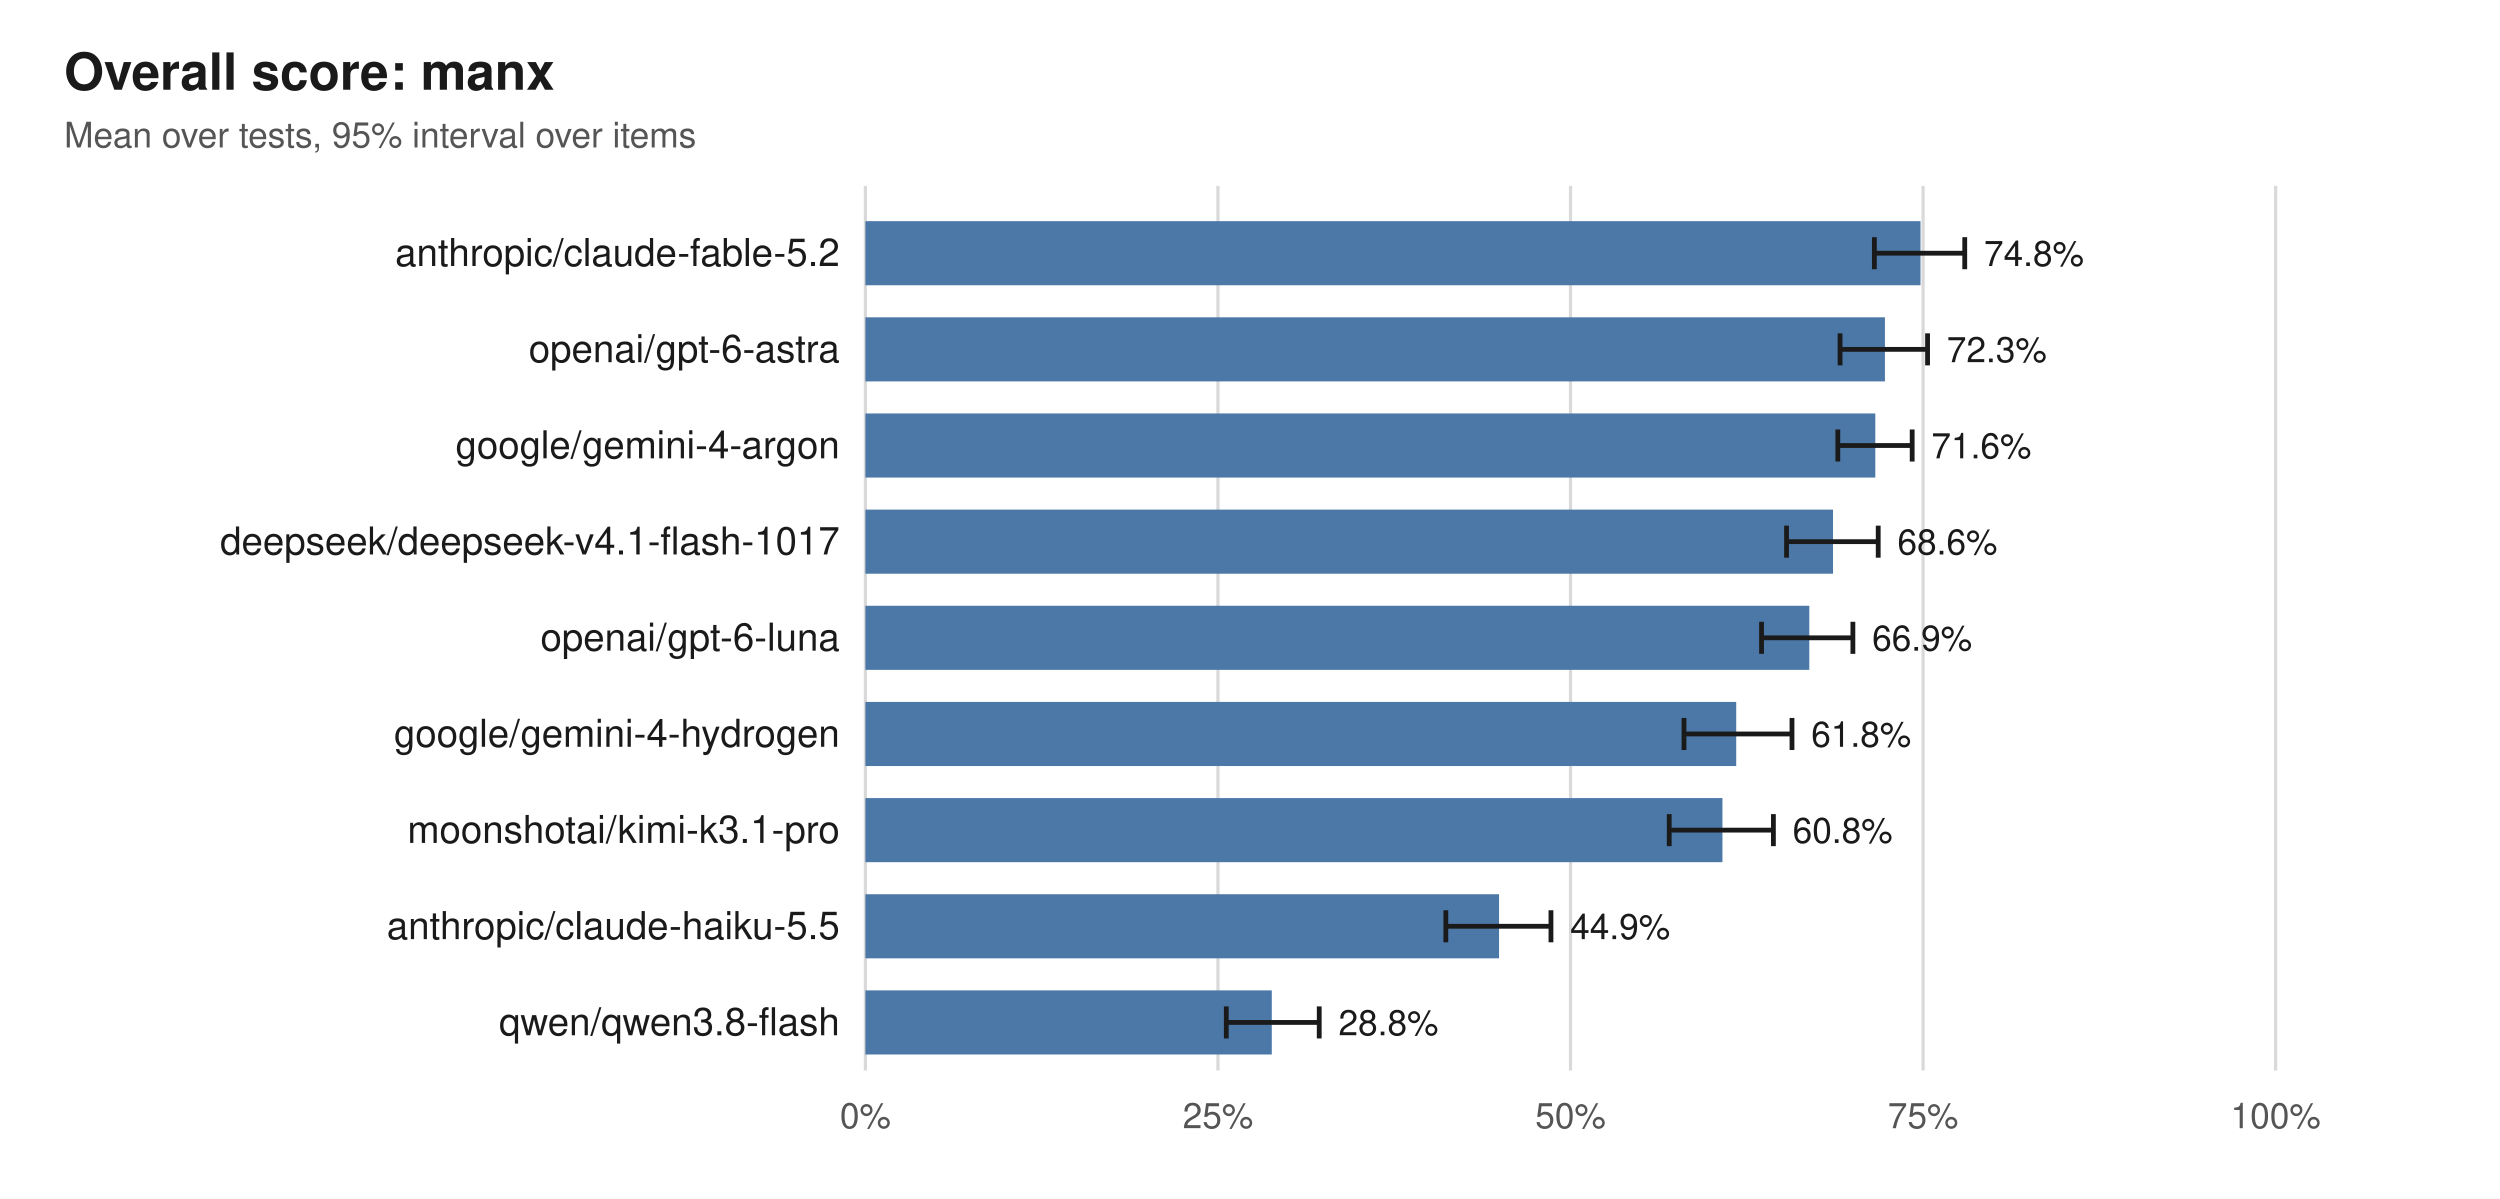
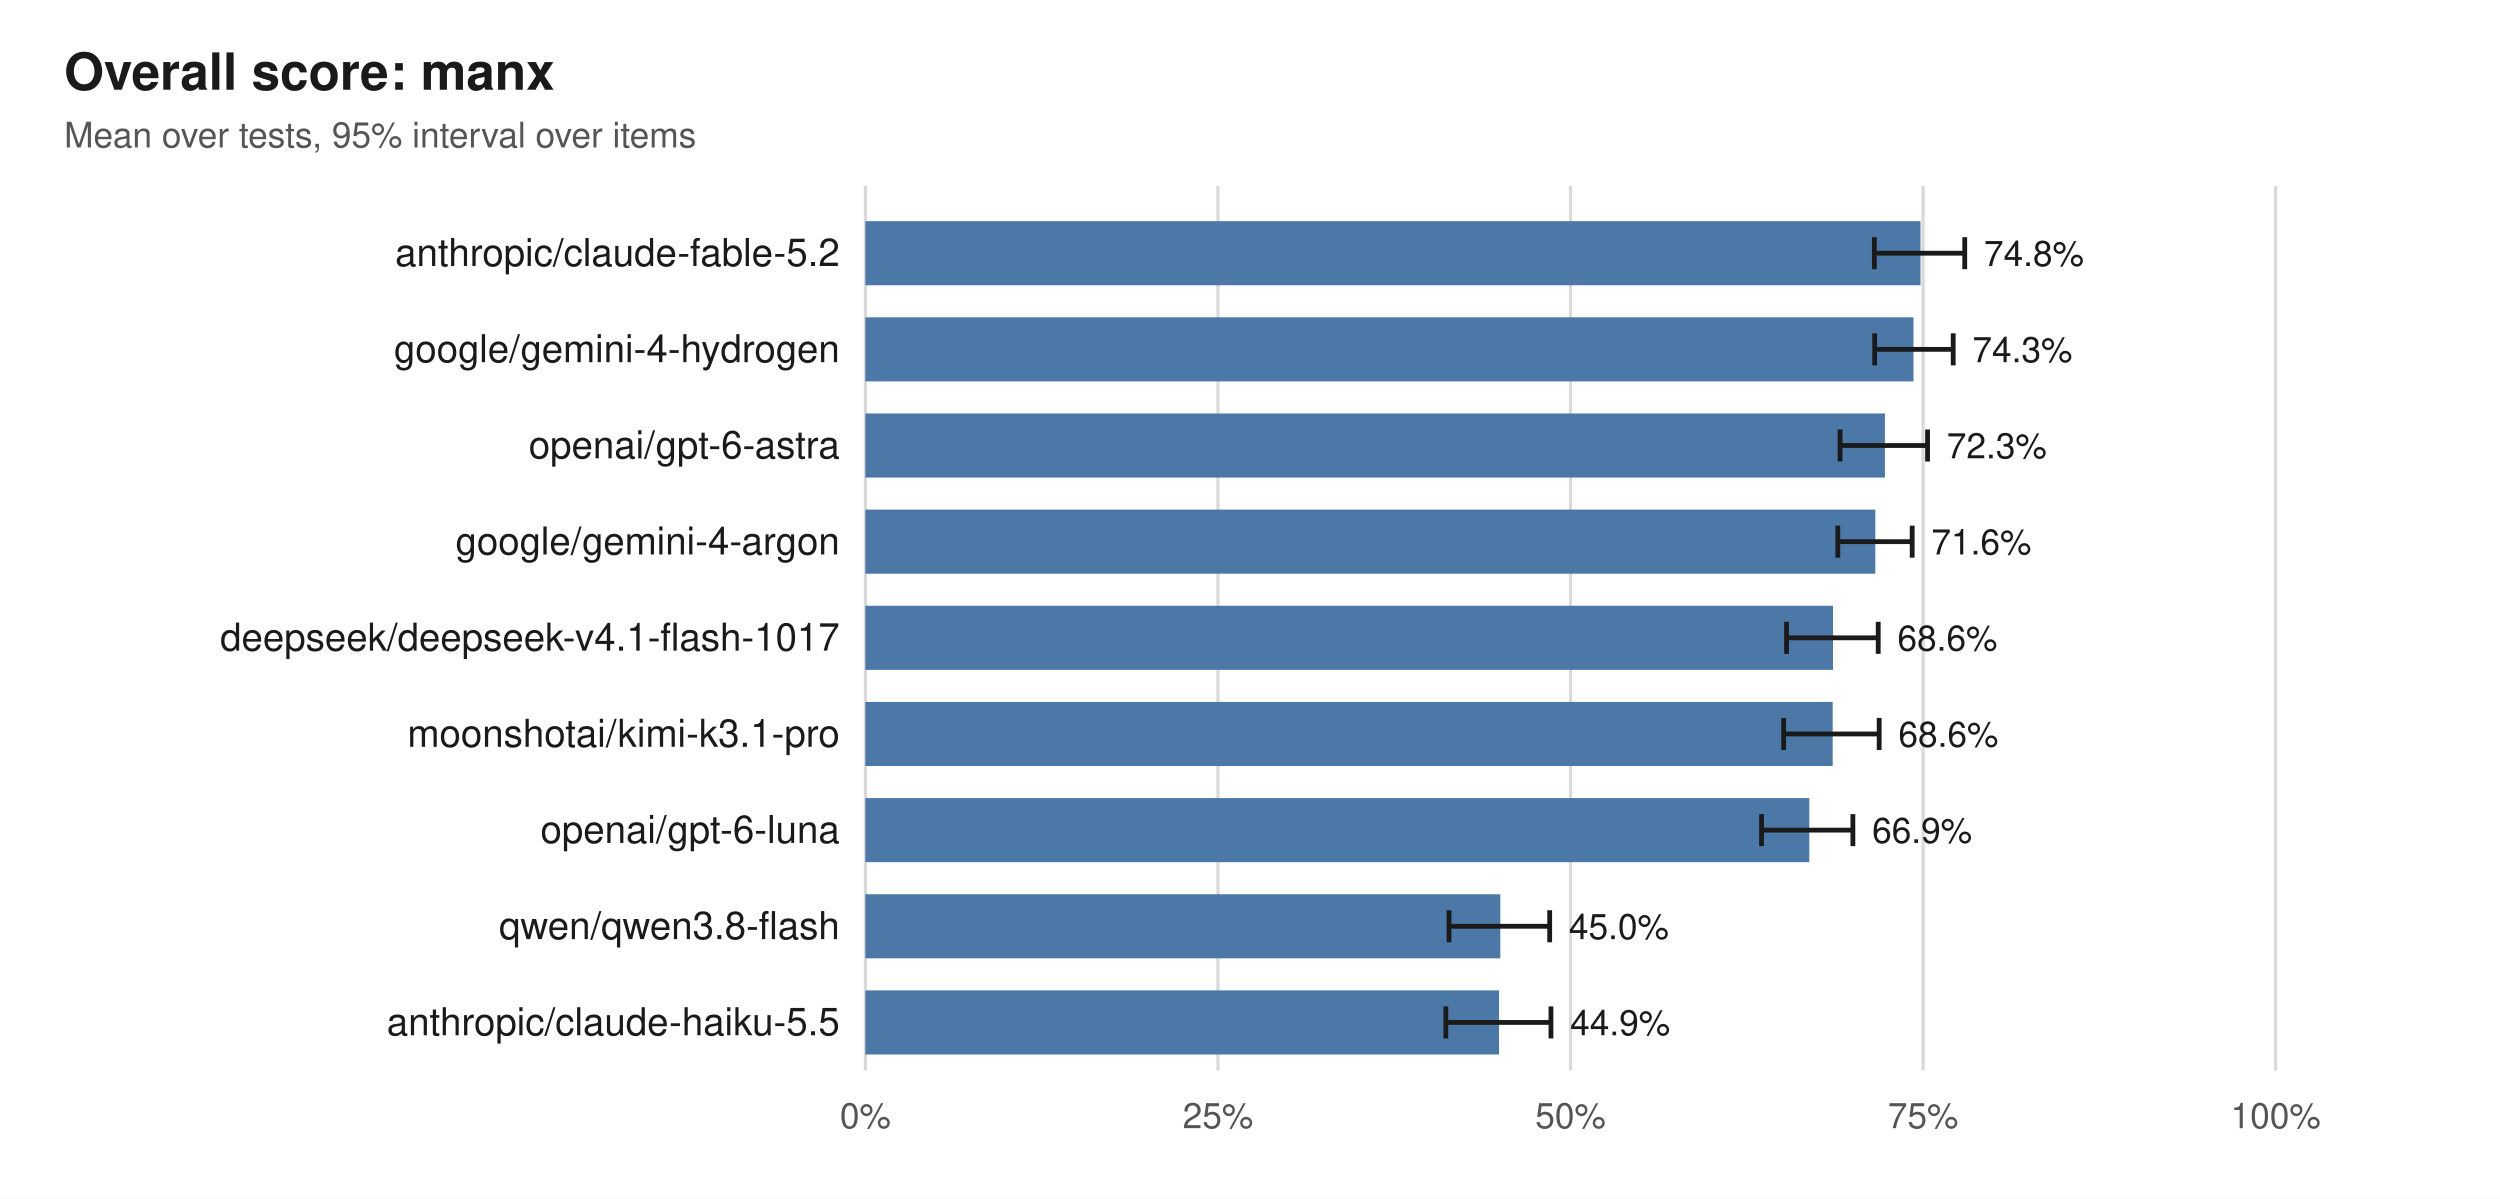
<svg xmlns="http://www.w3.org/2000/svg" width="780" height="374" viewBox="0 0 780 374" role="img">
  <rect x="0" y="0" width="780" height="374" fill="#ffffff" />
  <text x="20.0" y="28.0" font-size="16" text-anchor="start" fill="#1a1a1a" font-weight="bold" font-family="Helvetica, Arial, sans-serif">Overall score: manx</text>
  <text x="20.0" y="46.0" font-size="11" text-anchor="start" fill="#555555" font-weight="normal" font-family="Helvetica, Arial, sans-serif">Mean over tests, 95% interval over items</text>
  <line x1="270.0" y1="58" x2="270.0" y2="334" stroke="#d9d9d9" stroke-width="1" />
  <text x="270.0" y="352.0" font-size="11" text-anchor="middle" fill="#555555" font-weight="normal" font-family="Helvetica, Arial, sans-serif">0%</text>
  <line x1="380.0" y1="58" x2="380.0" y2="334" stroke="#d9d9d9" stroke-width="1" />
  <text x="380.0" y="352.0" font-size="11" text-anchor="middle" fill="#555555" font-weight="normal" font-family="Helvetica, Arial, sans-serif">25%</text>
  <line x1="490.0" y1="58" x2="490.0" y2="334" stroke="#d9d9d9" stroke-width="1" />
  <text x="490.0" y="352.0" font-size="11" text-anchor="middle" fill="#555555" font-weight="normal" font-family="Helvetica, Arial, sans-serif">50%</text>
  <line x1="600.0" y1="58" x2="600.0" y2="334" stroke="#d9d9d9" stroke-width="1" />
  <text x="600.0" y="352.0" font-size="11" text-anchor="middle" fill="#555555" font-weight="normal" font-family="Helvetica, Arial, sans-serif">75%</text>
  <line x1="710.0" y1="58" x2="710.0" y2="334" stroke="#d9d9d9" stroke-width="1" />
  <text x="710.0" y="352.0" font-size="11" text-anchor="middle" fill="#555555" font-weight="normal" font-family="Helvetica, Arial, sans-serif">100%</text>
  <text x="262.0" y="83.0" font-size="12" text-anchor="end" fill="#1a1a1a" font-weight="normal" font-family="Helvetica, Arial, sans-serif">anthropic/claude-fable-5.2</text>
  <rect x="270" y="69" width="329.2" height="20" fill="#4c78a8" />
  <line x1="584.8" y1="79.0" x2="613.0" y2="79.0" stroke="#1a1a1a" stroke-width="1.5" />
  <line x1="584.8" y1="74.0" x2="584.8" y2="84.0" stroke="#1a1a1a" stroke-width="1.5" />
  <line x1="613.0" y1="74.0" x2="613.0" y2="84.0" stroke="#1a1a1a" stroke-width="1.5" />
  <text x="619.0" y="83.0" font-size="11" text-anchor="start" fill="#1a1a1a" font-weight="normal" font-family="Helvetica, Arial, sans-serif">74.8%</text>
-   <text x="262.0" y="113.0" font-size="12" text-anchor="end" fill="#1a1a1a" font-weight="normal" font-family="Helvetica, Arial, sans-serif">openai/gpt-6-astra</text>
-   <rect x="270" y="99" width="318.1" height="20" fill="#4c78a8" />
-   <line x1="574.1" y1="109.0" x2="601.4" y2="109.0" stroke="#1a1a1a" stroke-width="1.5" />
-   <line x1="574.1" y1="104.0" x2="574.1" y2="114.0" stroke="#1a1a1a" stroke-width="1.5" />
-   <line x1="601.4" y1="104.0" x2="601.4" y2="114.0" stroke="#1a1a1a" stroke-width="1.5" />
-   <text x="607.4" y="113.0" font-size="11" text-anchor="start" fill="#1a1a1a" font-weight="normal" font-family="Helvetica, Arial, sans-serif">72.3%</text>
-   <text x="262.0" y="143.0" font-size="12" text-anchor="end" fill="#1a1a1a" font-weight="normal" font-family="Helvetica, Arial, sans-serif">google/gemini-4-argon</text>
-   <rect x="270" y="129" width="315.1" height="20" fill="#4c78a8" />
-   <line x1="573.4" y1="139.0" x2="596.6" y2="139.0" stroke="#1a1a1a" stroke-width="1.5" />
-   <line x1="573.4" y1="134.0" x2="573.4" y2="144.0" stroke="#1a1a1a" stroke-width="1.5" />
-   <line x1="596.6" y1="134.0" x2="596.6" y2="144.0" stroke="#1a1a1a" stroke-width="1.5" />
-   <text x="602.6" y="143.0" font-size="11" text-anchor="start" fill="#1a1a1a" font-weight="normal" font-family="Helvetica, Arial, sans-serif">71.6%</text>
-   <text x="262.0" y="173.0" font-size="12" text-anchor="end" fill="#1a1a1a" font-weight="normal" font-family="Helvetica, Arial, sans-serif">deepseek/deepseek-v4.1-flash-1017</text>
-   <rect x="270" y="159" width="301.9" height="20" fill="#4c78a8" />
-   <line x1="557.4" y1="169.0" x2="586.0" y2="169.0" stroke="#1a1a1a" stroke-width="1.5" />
-   <line x1="557.4" y1="164.0" x2="557.4" y2="174.0" stroke="#1a1a1a" stroke-width="1.5" />
-   <line x1="586.0" y1="164.0" x2="586.0" y2="174.0" stroke="#1a1a1a" stroke-width="1.5" />
-   <text x="592.0" y="173.0" font-size="11" text-anchor="start" fill="#1a1a1a" font-weight="normal" font-family="Helvetica, Arial, sans-serif">68.6%</text>
-   <text x="262.0" y="203.0" font-size="12" text-anchor="end" fill="#1a1a1a" font-weight="normal" font-family="Helvetica, Arial, sans-serif">openai/gpt-6-luna</text>
-   <rect x="270" y="189" width="294.5" height="20" fill="#4c78a8" />
-   <line x1="549.6" y1="199.0" x2="578.1" y2="199.0" stroke="#1a1a1a" stroke-width="1.5" />
-   <line x1="549.6" y1="194.0" x2="549.6" y2="204.0" stroke="#1a1a1a" stroke-width="1.5" />
-   <line x1="578.1" y1="194.0" x2="578.1" y2="204.0" stroke="#1a1a1a" stroke-width="1.5" />
-   <text x="584.1" y="203.0" font-size="11" text-anchor="start" fill="#1a1a1a" font-weight="normal" font-family="Helvetica, Arial, sans-serif">66.9%</text>
-   <text x="262.0" y="233.0" font-size="12" text-anchor="end" fill="#1a1a1a" font-weight="normal" font-family="Helvetica, Arial, sans-serif">google/gemini-4-hydrogen</text>
-   <rect x="270" y="219" width="271.7" height="20" fill="#4c78a8" />
-   <line x1="525.4" y1="229.0" x2="559.1" y2="229.0" stroke="#1a1a1a" stroke-width="1.5" />
-   <line x1="525.4" y1="224.0" x2="525.4" y2="234.0" stroke="#1a1a1a" stroke-width="1.5" />
-   <line x1="559.1" y1="224.0" x2="559.1" y2="234.0" stroke="#1a1a1a" stroke-width="1.5" />
-   <text x="565.1" y="233.0" font-size="11" text-anchor="start" fill="#1a1a1a" font-weight="normal" font-family="Helvetica, Arial, sans-serif">61.8%</text>
-   <text x="262.0" y="263.0" font-size="12" text-anchor="end" fill="#1a1a1a" font-weight="normal" font-family="Helvetica, Arial, sans-serif">moonshotai/kimi-k3.1-pro</text>
-   <rect x="270" y="249" width="267.4" height="20" fill="#4c78a8" />
-   <line x1="520.8" y1="259.0" x2="553.3" y2="259.0" stroke="#1a1a1a" stroke-width="1.5" />
-   <line x1="520.8" y1="254.0" x2="520.8" y2="264.0" stroke="#1a1a1a" stroke-width="1.5" />
-   <line x1="553.3" y1="254.0" x2="553.3" y2="264.0" stroke="#1a1a1a" stroke-width="1.5" />
-   <text x="559.3" y="263.0" font-size="11" text-anchor="start" fill="#1a1a1a" font-weight="normal" font-family="Helvetica, Arial, sans-serif">60.8%</text>
-   <text x="262.0" y="293.0" font-size="12" text-anchor="end" fill="#1a1a1a" font-weight="normal" font-family="Helvetica, Arial, sans-serif">anthropic/claude-haiku-5.5</text>
-   <rect x="270" y="279" width="197.7" height="20" fill="#4c78a8" />
-   <line x1="451.1" y1="289.0" x2="483.9" y2="289.0" stroke="#1a1a1a" stroke-width="1.5" />
-   <line x1="451.1" y1="284.0" x2="451.1" y2="294.0" stroke="#1a1a1a" stroke-width="1.5" />
-   <line x1="483.9" y1="284.0" x2="483.9" y2="294.0" stroke="#1a1a1a" stroke-width="1.5" />
-   <text x="489.9" y="293.0" font-size="11" text-anchor="start" fill="#1a1a1a" font-weight="normal" font-family="Helvetica, Arial, sans-serif">44.9%</text>
-   <text x="262.0" y="323.0" font-size="12" text-anchor="end" fill="#1a1a1a" font-weight="normal" font-family="Helvetica, Arial, sans-serif">qwen/qwen3.8-flash</text>
-   <rect x="270" y="309" width="126.8" height="20" fill="#4c78a8" />
-   <line x1="382.6" y1="319.0" x2="411.6" y2="319.0" stroke="#1a1a1a" stroke-width="1.5" />
-   <line x1="382.6" y1="314.0" x2="382.6" y2="324.0" stroke="#1a1a1a" stroke-width="1.5" />
-   <line x1="411.6" y1="314.0" x2="411.6" y2="324.0" stroke="#1a1a1a" stroke-width="1.5" />
-   <text x="417.6" y="323.0" font-size="11" text-anchor="start" fill="#1a1a1a" font-weight="normal" font-family="Helvetica, Arial, sans-serif">28.8%</text>
+   <text x="262.0" y="113.0" font-size="12" text-anchor="end" fill="#1a1a1a" font-weight="normal" font-family="Helvetica, Arial, sans-serif">google/gemini-4-hydrogen</text>
+   <rect x="270" y="99" width="327.0" height="20" fill="#4c78a8" />
+   <line x1="584.9" y1="109.0" x2="609.4" y2="109.0" stroke="#1a1a1a" stroke-width="1.5" />
+   <line x1="584.9" y1="104.0" x2="584.9" y2="114.0" stroke="#1a1a1a" stroke-width="1.5" />
+   <line x1="609.4" y1="104.0" x2="609.4" y2="114.0" stroke="#1a1a1a" stroke-width="1.5" />
+   <text x="615.4" y="113.0" font-size="11" text-anchor="start" fill="#1a1a1a" font-weight="normal" font-family="Helvetica, Arial, sans-serif">74.3%</text>
+   <text x="262.0" y="143.0" font-size="12" text-anchor="end" fill="#1a1a1a" font-weight="normal" font-family="Helvetica, Arial, sans-serif">openai/gpt-6-astra</text>
+   <rect x="270" y="129" width="318.1" height="20" fill="#4c78a8" />
+   <line x1="574.1" y1="139.0" x2="601.4" y2="139.0" stroke="#1a1a1a" stroke-width="1.5" />
+   <line x1="574.1" y1="134.0" x2="574.1" y2="144.0" stroke="#1a1a1a" stroke-width="1.5" />
+   <line x1="601.4" y1="134.0" x2="601.4" y2="144.0" stroke="#1a1a1a" stroke-width="1.5" />
+   <text x="607.4" y="143.0" font-size="11" text-anchor="start" fill="#1a1a1a" font-weight="normal" font-family="Helvetica, Arial, sans-serif">72.3%</text>
+   <text x="262.0" y="173.0" font-size="12" text-anchor="end" fill="#1a1a1a" font-weight="normal" font-family="Helvetica, Arial, sans-serif">google/gemini-4-argon</text>
+   <rect x="270" y="159" width="315.1" height="20" fill="#4c78a8" />
+   <line x1="573.4" y1="169.0" x2="596.6" y2="169.0" stroke="#1a1a1a" stroke-width="1.5" />
+   <line x1="573.4" y1="164.0" x2="573.4" y2="174.0" stroke="#1a1a1a" stroke-width="1.5" />
+   <line x1="596.6" y1="164.0" x2="596.6" y2="174.0" stroke="#1a1a1a" stroke-width="1.5" />
+   <text x="602.6" y="173.0" font-size="11" text-anchor="start" fill="#1a1a1a" font-weight="normal" font-family="Helvetica, Arial, sans-serif">71.6%</text>
+   <text x="262.0" y="203.0" font-size="12" text-anchor="end" fill="#1a1a1a" font-weight="normal" font-family="Helvetica, Arial, sans-serif">deepseek/deepseek-v4.1-flash-1017</text>
+   <rect x="270" y="189" width="301.9" height="20" fill="#4c78a8" />
+   <line x1="557.4" y1="199.0" x2="586.0" y2="199.0" stroke="#1a1a1a" stroke-width="1.5" />
+   <line x1="557.4" y1="194.0" x2="557.4" y2="204.0" stroke="#1a1a1a" stroke-width="1.5" />
+   <line x1="586.0" y1="194.0" x2="586.0" y2="204.0" stroke="#1a1a1a" stroke-width="1.5" />
+   <text x="592.0" y="203.0" font-size="11" text-anchor="start" fill="#1a1a1a" font-weight="normal" font-family="Helvetica, Arial, sans-serif">68.6%</text>
+   <text x="262.0" y="233.0" font-size="12" text-anchor="end" fill="#1a1a1a" font-weight="normal" font-family="Helvetica, Arial, sans-serif">moonshotai/kimi-k3.1-pro</text>
+   <rect x="270" y="219" width="301.8" height="20" fill="#4c78a8" />
+   <line x1="556.5" y1="229.0" x2="586.3" y2="229.0" stroke="#1a1a1a" stroke-width="1.5" />
+   <line x1="556.5" y1="224.0" x2="556.5" y2="234.0" stroke="#1a1a1a" stroke-width="1.5" />
+   <line x1="586.3" y1="224.0" x2="586.3" y2="234.0" stroke="#1a1a1a" stroke-width="1.5" />
+   <text x="592.3" y="233.0" font-size="11" text-anchor="start" fill="#1a1a1a" font-weight="normal" font-family="Helvetica, Arial, sans-serif">68.6%</text>
+   <text x="262.0" y="263.0" font-size="12" text-anchor="end" fill="#1a1a1a" font-weight="normal" font-family="Helvetica, Arial, sans-serif">openai/gpt-6-luna</text>
+   <rect x="270" y="249" width="294.5" height="20" fill="#4c78a8" />
+   <line x1="549.6" y1="259.0" x2="578.1" y2="259.0" stroke="#1a1a1a" stroke-width="1.5" />
+   <line x1="549.6" y1="254.0" x2="549.6" y2="264.0" stroke="#1a1a1a" stroke-width="1.5" />
+   <line x1="578.1" y1="254.0" x2="578.1" y2="264.0" stroke="#1a1a1a" stroke-width="1.5" />
+   <text x="584.1" y="263.0" font-size="11" text-anchor="start" fill="#1a1a1a" font-weight="normal" font-family="Helvetica, Arial, sans-serif">66.9%</text>
+   <text x="262.0" y="293.0" font-size="12" text-anchor="end" fill="#1a1a1a" font-weight="normal" font-family="Helvetica, Arial, sans-serif">qwen/qwen3.8-flash</text>
+   <rect x="270" y="279" width="198.1" height="20" fill="#4c78a8" />
+   <line x1="452.1" y1="289.0" x2="483.5" y2="289.0" stroke="#1a1a1a" stroke-width="1.5" />
+   <line x1="452.1" y1="284.0" x2="452.1" y2="294.0" stroke="#1a1a1a" stroke-width="1.5" />
+   <line x1="483.5" y1="284.0" x2="483.5" y2="294.0" stroke="#1a1a1a" stroke-width="1.5" />
+   <text x="489.5" y="293.0" font-size="11" text-anchor="start" fill="#1a1a1a" font-weight="normal" font-family="Helvetica, Arial, sans-serif">45.0%</text>
+   <text x="262.0" y="323.0" font-size="12" text-anchor="end" fill="#1a1a1a" font-weight="normal" font-family="Helvetica, Arial, sans-serif">anthropic/claude-haiku-5.5</text>
+   <rect x="270" y="309" width="197.7" height="20" fill="#4c78a8" />
+   <line x1="451.1" y1="319.0" x2="483.9" y2="319.0" stroke="#1a1a1a" stroke-width="1.5" />
+   <line x1="451.1" y1="314.0" x2="451.1" y2="324.0" stroke="#1a1a1a" stroke-width="1.5" />
+   <line x1="483.9" y1="314.0" x2="483.9" y2="324.0" stroke="#1a1a1a" stroke-width="1.5" />
+   <text x="489.9" y="323.0" font-size="11" text-anchor="start" fill="#1a1a1a" font-weight="normal" font-family="Helvetica, Arial, sans-serif">44.9%</text>
</svg>
